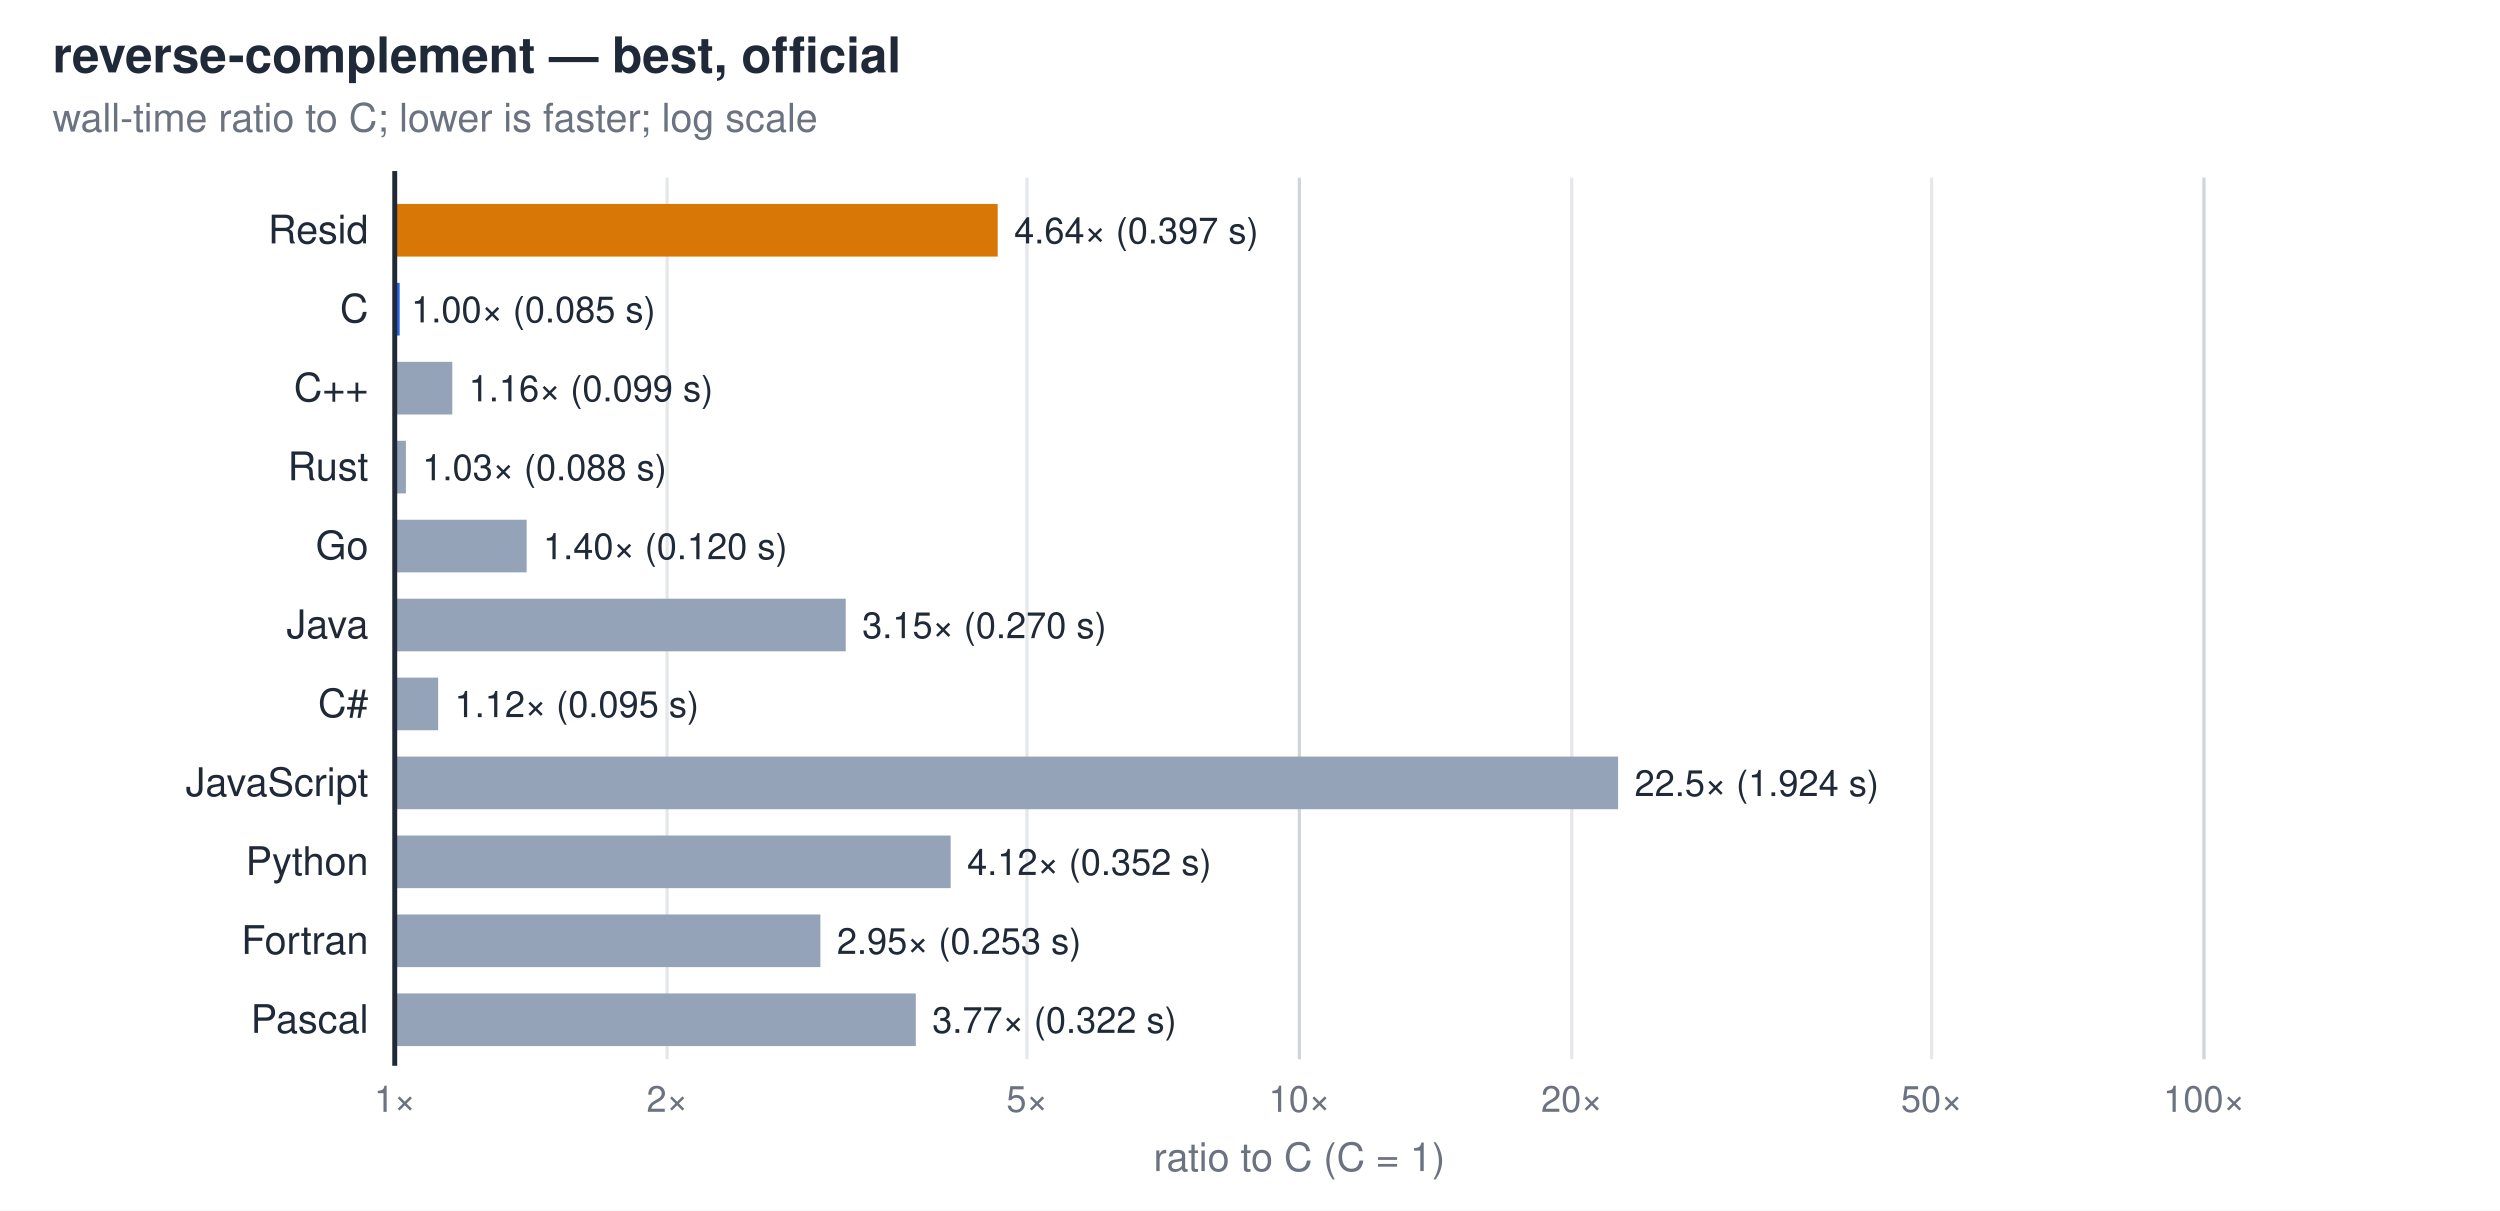
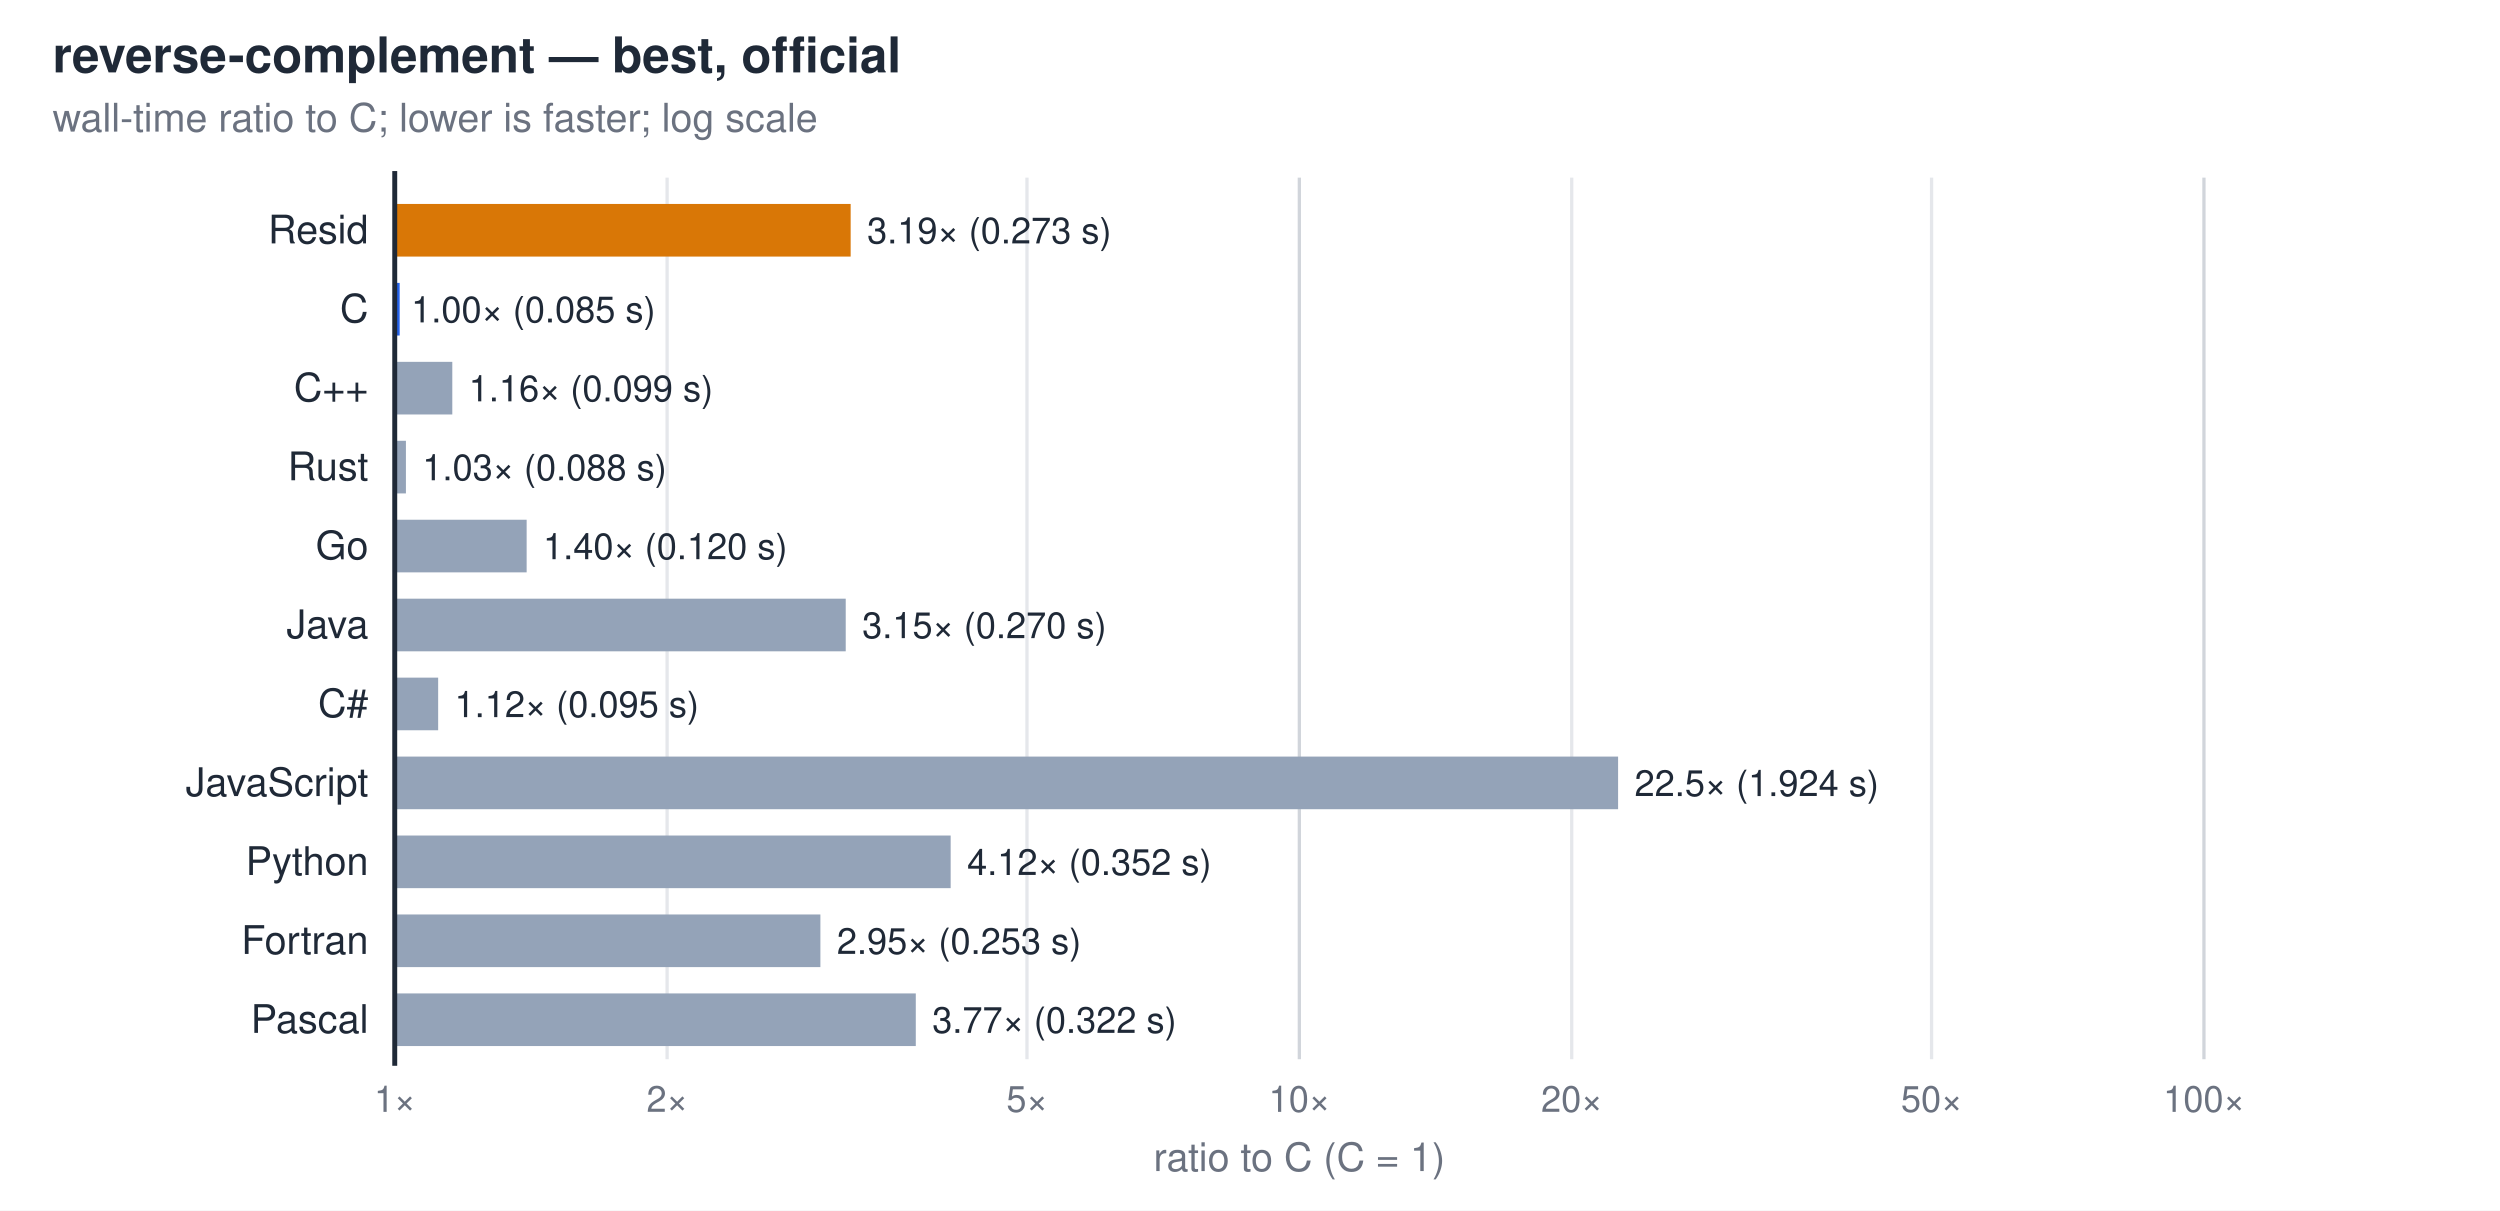
<svg xmlns="http://www.w3.org/2000/svg" width="760" height="368" viewBox="0 0 760 368" font-family="Helvetica, Arial, sans-serif" font-size="12">
  <rect x="0" y="0" width="760" height="368" fill="#ffffff" />
  <text x="16" y="22" font-size="15" font-weight="bold" fill="#1f2937">reverse-complement — best, official</text>
  <text x="16" y="40" fill="#6b7280">wall-time ratio to C; lower is faster; log scale</text>
  <line x1="120.0" y1="54" x2="120.0" y2="322" stroke="#d1d5db" stroke-width="1" />
  <text x="120.0" y="338" text-anchor="middle" fill="#6b7280" font-size="11">1×</text>
  <line x1="202.8" y1="54" x2="202.8" y2="322" stroke="#e5e7eb" stroke-width="1" />
  <text x="202.8" y="338" text-anchor="middle" fill="#6b7280" font-size="11">2×</text>
  <line x1="312.2" y1="54" x2="312.2" y2="322" stroke="#e5e7eb" stroke-width="1" />
  <text x="312.2" y="338" text-anchor="middle" fill="#6b7280" font-size="11">5×</text>
  <line x1="395.0" y1="54" x2="395.0" y2="322" stroke="#d1d5db" stroke-width="1" />
  <text x="395.0" y="338" text-anchor="middle" fill="#6b7280" font-size="11">10×</text>
  <line x1="477.8" y1="54" x2="477.8" y2="322" stroke="#e5e7eb" stroke-width="1" />
  <text x="477.8" y="338" text-anchor="middle" fill="#6b7280" font-size="11">20×</text>
  <line x1="587.2" y1="54" x2="587.2" y2="322" stroke="#e5e7eb" stroke-width="1" />
  <text x="587.2" y="338" text-anchor="middle" fill="#6b7280" font-size="11">50×</text>
  <line x1="670.0" y1="54" x2="670.0" y2="322" stroke="#d1d5db" stroke-width="1" />
  <text x="670.0" y="338" text-anchor="middle" fill="#6b7280" font-size="11">100×</text>
  <text x="112" y="74.0" text-anchor="end" fill="#1f2937">Resid</text>
-   <rect x="120.0" y="62" width="183.3" height="16" fill="#d97706" />
-   <text x="308.3" y="74.0" fill="#1f2937" font-size="11">4.64×  (0.397 s)</text>
+   <rect x="120.0" y="62" width="138.6" height="16" fill="#d97706" />
+   <text x="263.6" y="74.0" fill="#1f2937" font-size="11">3.19×  (0.273 s)</text>
  <text x="112" y="98.0" text-anchor="end" fill="#1f2937">C</text>
  <rect x="120.0" y="86" width="1.5" height="16" fill="#2563eb" />
  <text x="125.0" y="98.0" fill="#1f2937" font-size="11">1.00×  (0.085 s)</text>
  <text x="112" y="122.0" text-anchor="end" fill="#1f2937">C++</text>
  <rect x="120.0" y="110" width="17.5" height="16" fill="#94a3b8" />
  <text x="142.5" y="122.0" fill="#1f2937" font-size="11">1.16×  (0.099 s)</text>
  <text x="112" y="146.0" text-anchor="end" fill="#1f2937">Rust</text>
  <rect x="120.0" y="134" width="3.4" height="16" fill="#94a3b8" />
  <text x="128.4" y="146.0" fill="#1f2937" font-size="11">1.03×  (0.088 s)</text>
  <text x="112" y="170.0" text-anchor="end" fill="#1f2937">Go</text>
  <rect x="120.0" y="158" width="40.1" height="16" fill="#94a3b8" />
  <text x="165.1" y="170.0" fill="#1f2937" font-size="11">1.40×  (0.120 s)</text>
  <text x="112" y="194.0" text-anchor="end" fill="#1f2937">Java</text>
  <rect x="120.0" y="182" width="137.1" height="16" fill="#94a3b8" />
  <text x="262.1" y="194.0" fill="#1f2937" font-size="11">3.15×  (0.270 s)</text>
  <text x="112" y="218.0" text-anchor="end" fill="#1f2937">C#</text>
  <rect x="120.0" y="206" width="13.2" height="16" fill="#94a3b8" />
  <text x="138.2" y="218.0" fill="#1f2937" font-size="11">1.12×  (0.095 s)</text>
  <text x="112" y="242.0" text-anchor="end" fill="#1f2937">JavaScript</text>
  <rect x="120.0" y="230" width="371.9" height="16" fill="#94a3b8" />
  <text x="496.9" y="242.0" fill="#1f2937" font-size="11">22.5×  (1.924 s)</text>
  <text x="112" y="266.0" text-anchor="end" fill="#1f2937">Python</text>
  <rect x="120.0" y="254" width="169.0" height="16" fill="#94a3b8" />
  <text x="294.0" y="266.0" fill="#1f2937" font-size="11">4.12×  (0.352 s)</text>
  <text x="112" y="290.0" text-anchor="end" fill="#1f2937">Fortran</text>
  <rect x="120.0" y="278" width="129.4" height="16" fill="#94a3b8" />
  <text x="254.4" y="290.0" fill="#1f2937" font-size="11">2.95×  (0.253 s)</text>
  <text x="112" y="314.0" text-anchor="end" fill="#1f2937">Pascal</text>
  <rect x="120.0" y="302" width="158.4" height="16" fill="#94a3b8" />
  <text x="283.4" y="314.0" fill="#1f2937" font-size="11">3.77×  (0.322 s)</text>
  <line x1="120.0" y1="52" x2="120.0" y2="324" stroke="#1f2937" stroke-width="1.5" />
  <text x="395.0" y="356" text-anchor="middle" fill="#6b7280">ratio to C (C = 1)</text>
</svg>
